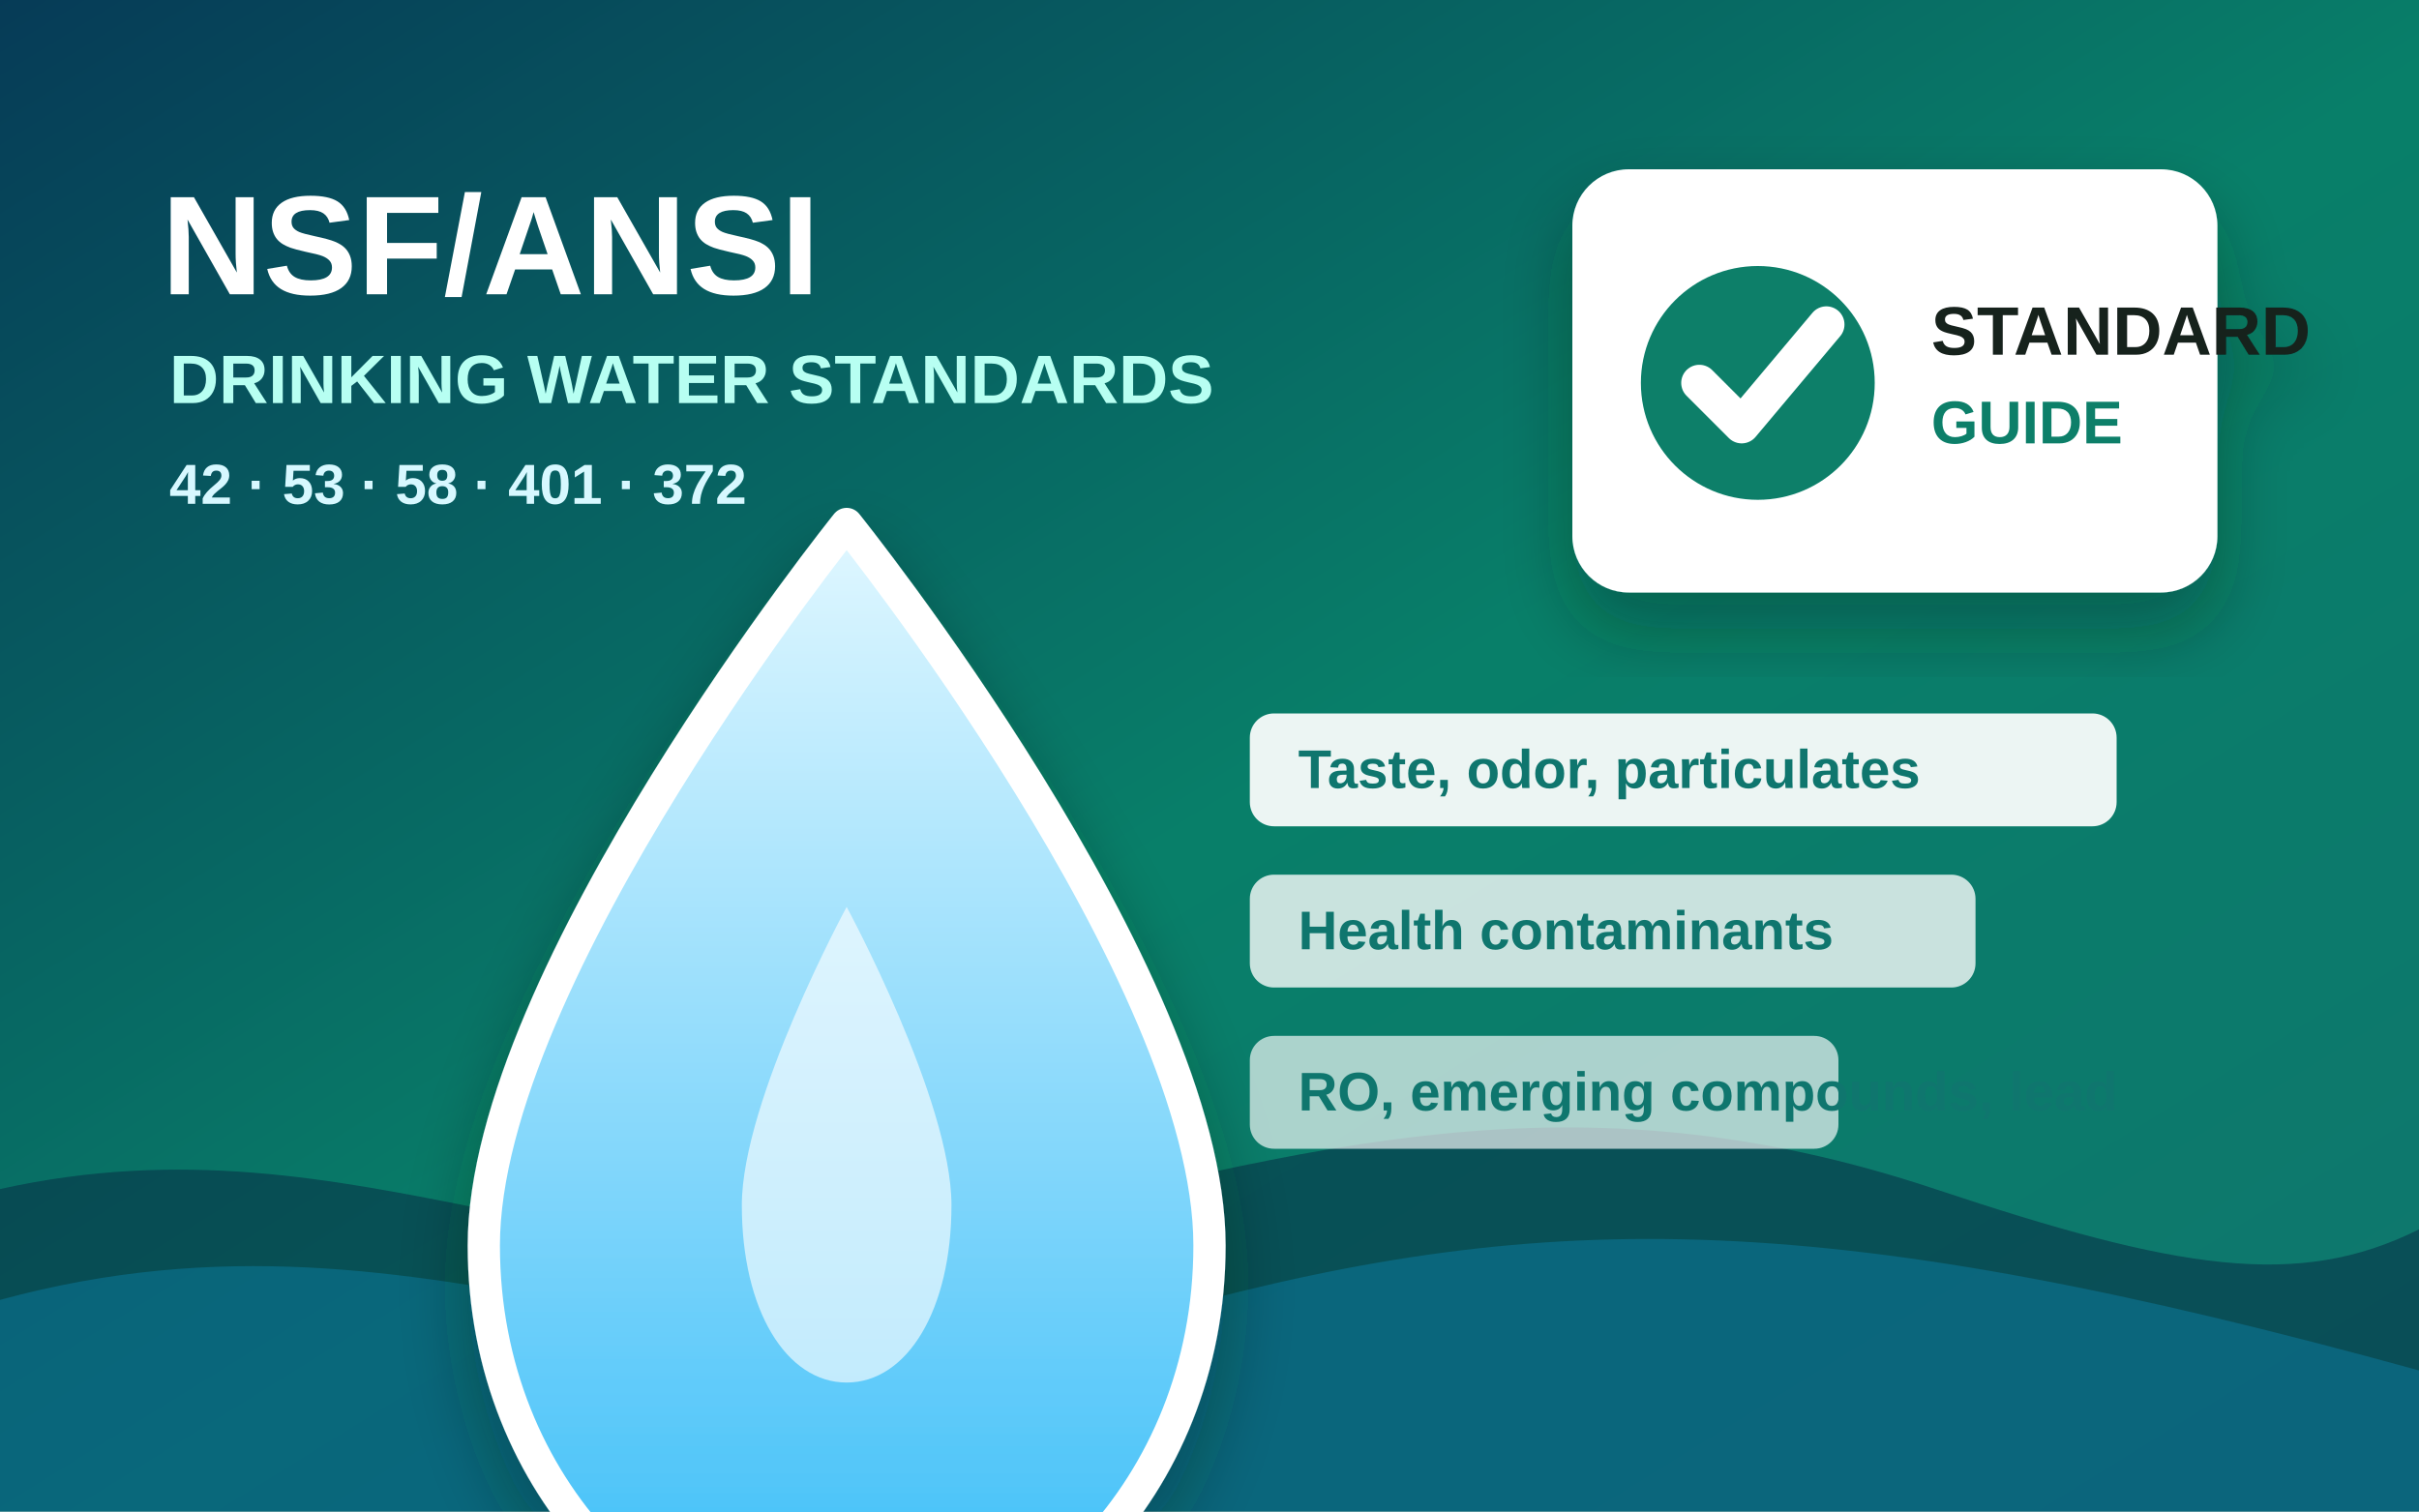
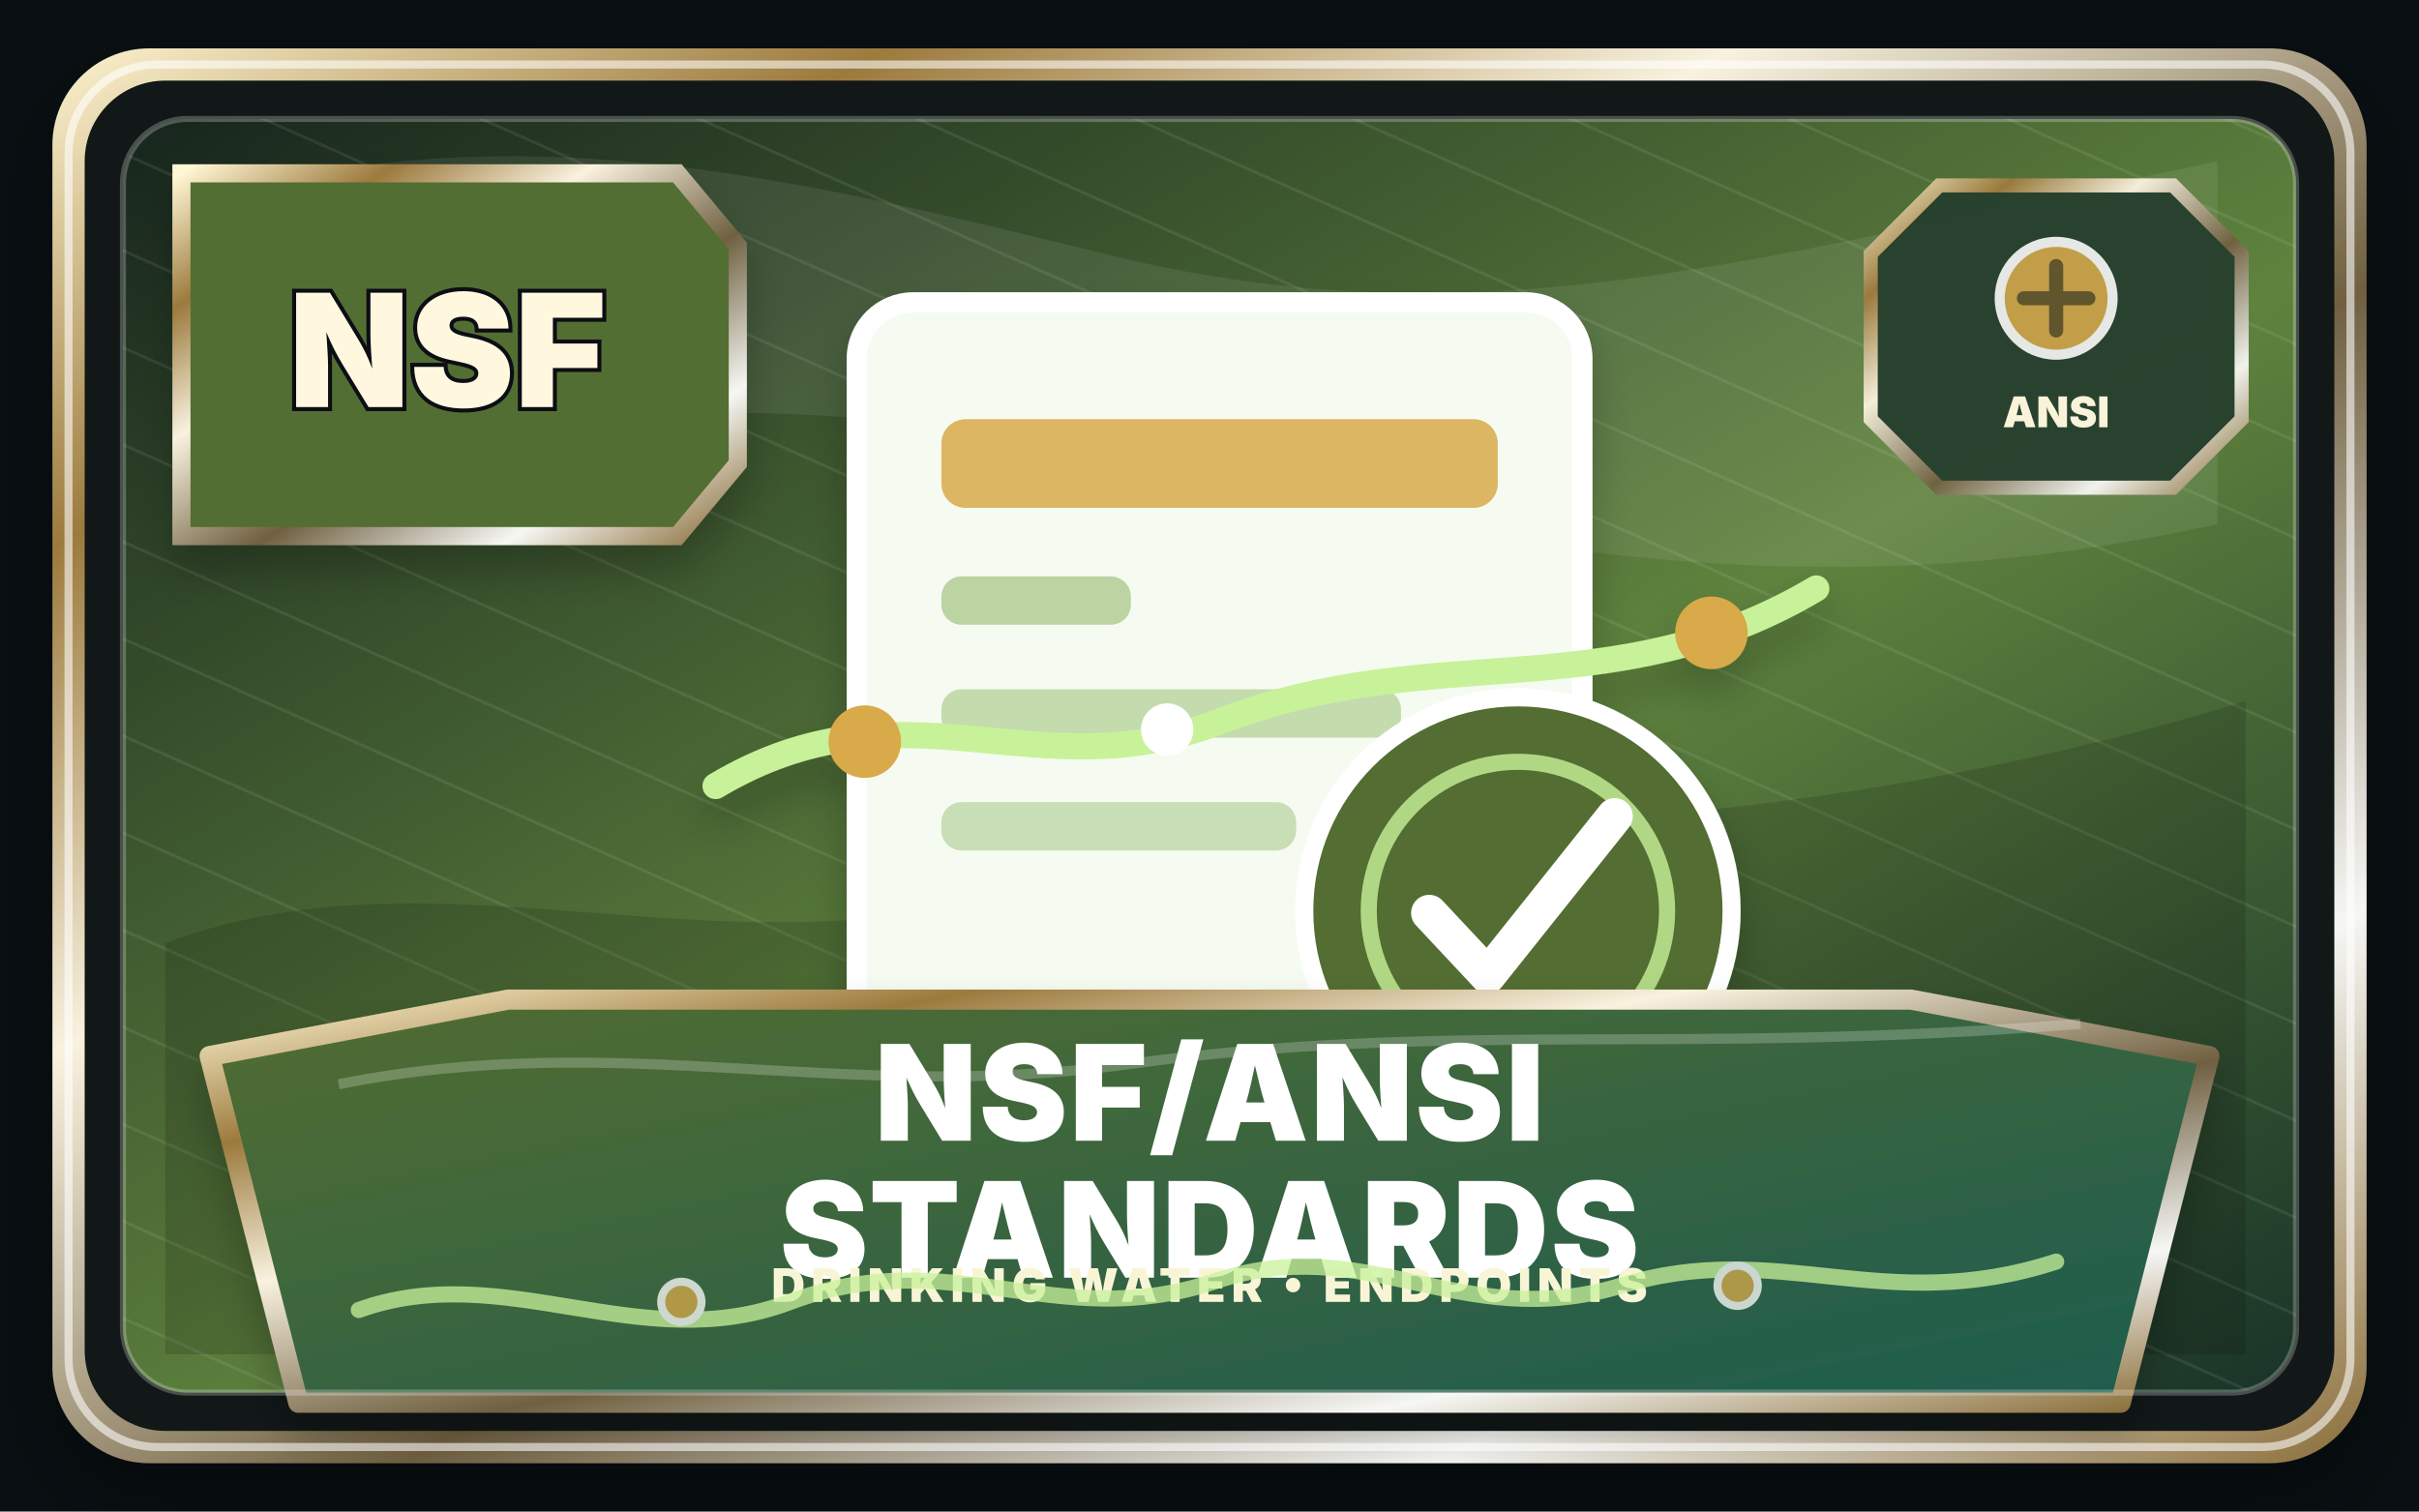
<svg xmlns="http://www.w3.org/2000/svg" viewBox="0 0 1200 750" role="img" aria-labelledby="title desc">
  <defs>
+     <linearGradient id="metal" x1="0" y1="0" x2="1" y2="1">
+       <stop offset="0%" stop-color="#fff6d4" />
+       <stop offset="18%" stop-color="#9c7a3d" />
+       <stop offset="36%" stop-color="#f9f2df" />
+       <stop offset="58%" stop-color="#706041" />
+       <stop offset="80%" stop-color="#f6f7f4" />
+       <stop offset="100%" stop-color="#886b36" />
+     </linearGradient>
    <linearGradient id="bg" x1="0" y1="0" x2="1" y2="1">
-       <stop offset="0%" stop-color="#063b57" />
-       <stop offset="52%" stop-color="#087f69" />
-       <stop offset="100%" stop-color="#0f766e" />
+       <stop offset="0%" stop-color="#17251d" />
+       <stop offset="56%" stop-color="#5f833e" />
+       <stop offset="100%" stop-color="#193328" />
    </linearGradient>
-     <linearGradient id="drop" x1="0" y1="0" x2="0" y2="1">
-       <stop offset="0%" stop-color="#e0f7ff" />
-       <stop offset="100%" stop-color="#38bdf8" />
+     <linearGradient id="titleGrad" x1="0" y1="0" x2="1" y2="1">
+       <stop offset="0%" stop-color="#526d31" />
+       <stop offset="100%" stop-color="#1d5c4f" />
    </linearGradient>
-     <filter id="shadow" x="-20%" y="-20%" width="140%" height="140%">
-       <feDropShadow dx="0" dy="18" stdDeviation="18" flood-color="#03251f" flood-opacity=".35" />
+     <linearGradient id="glass" x1="0" y1="0" x2="0" y2="1">
+       <stop offset="0%" stop-color="#ffffff" />
+       <stop offset="48%" stop-color="#c8f299" />
+       <stop offset="100%" stop-color="#7fae52" />
+     </linearGradient>
+     <linearGradient id="tube" x1="0" y1="0" x2="1" y2="1">
+       <stop offset="0%" stop-color="#f6ffff" />
+       <stop offset="45%" stop-color="#c8f299" />
+       <stop offset="100%" stop-color="#7fae52" />
+     </linearGradient>
+     <radialGradient id="wafer" cx="42%" cy="32%" r="68%">
+       <stop offset="0%" stop-color="#ffffff" />
+       <stop offset="28%" stop-color="#c8f299" />
+       <stop offset="58%" stop-color="#246850" />
+       <stop offset="100%" stop-color="#7fae52" />
+     </radialGradient>
+     <filter id="shadow" x="-10%" y="-10%" width="120%" height="120%">
+       <feDropShadow dx="0" dy="18" stdDeviation="18" flood-color="#000000" flood-opacity=".34" />
    </filter>
+     <filter id="softShadow" x="-20%" y="-20%" width="140%" height="140%">
+       <feDropShadow dx="0" dy="12" stdDeviation="10" flood-color="#000000" flood-opacity=".24" />
+     </filter>
+     <pattern id="pinstripe" width="44" height="44" patternUnits="userSpaceOnUse" patternTransform="rotate(24)">
+       <path d="M0 0 H44" stroke="#ffffff" stroke-width="3" opacity=".08" />
+     </pattern>
  </defs>
-   <rect width="1200" height="750" fill="url(#bg)" />
-   <path d="M0 590 C180 550 300 650 480 610 C650 570 780 530 960 590 C1080 630 1140 640 1200 610 L1200 750 L0 750 Z" fill="#052e45" opacity=".56" />
-   <path d="M0 645 C220 585 360 710 580 650 C770 598 910 600 1200 680 L1200 750 L0 750 Z" fill="#0ea5e9" opacity=".26" />
-   <g transform="translate(80 78)">
-     <text x="0" y="68" font-family="Arial, Helvetica, sans-serif" font-size="70" font-weight="900" fill="#ffffff">NSF/ANSI</text>
-     <text x="4" y="122" font-family="Arial, Helvetica, sans-serif" font-size="34" font-weight="800" fill="#b7fff2">DRINKING WATER STANDARDS</text>
-     <text x="4" y="172" font-family="Arial, Helvetica, sans-serif" font-size="28" font-weight="700" fill="#d7f8ff">42 · 53 · 58 · 401 · 372</text>
+   <style>
+     text { font-family: Inter, "Segoe UI", Arial, sans-serif; }
+   </style>
+   <rect width="1200" height="750" fill="#090f12" />
+   <rect x="26" y="24" width="1148" height="702" rx="48" fill="url(#metal)" filter="url(#shadow)" />
+   <rect x="42" y="40" width="1116" height="670" rx="40" fill="#111817" />
+   <rect x="61" y="59" width="1078" height="632" rx="32" fill="url(#bg)" />
+   <rect x="61" y="59" width="1078" height="632" rx="32" fill="url(#pinstripe)" />
+   <path d="M92 102 C248 52 394 88 548 126 C734 172 872 128 1100 80 L1100 260 C912 302 754 276 586 234 C382 184 224 202 92 260 Z" fill="#ffffff" opacity=".08" />
+   <path d="M82 468 C214 418 354 484 496 444 C664 396 836 432 1114 348 L1114 672 H82 Z" fill="#000000" opacity=".14" />
+   <g transform="translate(90 86)" filter="url(#softShadow)">
+     <path d="M0 0 H246 L276 36 V144 L246 180 H0 Z" fill="#536e33" stroke="url(#metal)" stroke-width="9" />
+     <text x="132" y="116" text-anchor="middle" font-size="78" font-weight="950" fill="#fff8df" stroke="#0b1114" stroke-width="4" paint-order="stroke">NSF</text>
  </g>
-   <g transform="translate(780 84)" filter="url(#shadow)">
-     <rect x="0" y="0" width="320" height="210" rx="28" fill="#ffffff" />
-     <circle cx="92" cy="106" r="58" fill="#087f69" />
-     <path d="M63 106 L84 127 L126 77" fill="none" stroke="#ffffff" stroke-width="18" stroke-linecap="round" stroke-linejoin="round" />
-     <text x="178" y="92" font-family="Arial, Helvetica, sans-serif" font-size="34" font-weight="900" fill="#17201c">STANDARD</text>
-     <text x="178" y="136" font-family="Arial, Helvetica, sans-serif" font-size="30" font-weight="800" fill="#087f69">GUIDE</text>
+   <g transform="translate(928 92)" opacity=".96">
+     <path d="M34 0 H150 L184 34 V116 L150 150 H34 L0 116 V34 Z" fill="#263f2e" stroke="url(#metal)" stroke-width="7" />
+     <circle cx="92" cy="56" r="28" fill="#d8aa4a" opacity=".9" stroke="#fff" stroke-width="5" />
+     <path d="M76 56 h32 M92 40 v32" stroke="#0c1214" stroke-width="7" stroke-linecap="round" opacity=".54" />
+     <text x="92" y="120" text-anchor="middle" font-size="21" font-weight="900" fill="#fff8df">ANSI</text>
  </g>
-   <g transform="translate(190 260)" filter="url(#shadow)">
-     <path d="M230 0 C230 0 410 224 410 358 C410 480 318 565 230 565 C142 565 50 480 50 358 C50 224 230 0 230 0 Z" fill="url(#drop)" stroke="#ffffff" stroke-width="16" stroke-linejoin="round" />
-     <path d="M178 338 C178 286 230 190 230 190 C230 190 282 286 282 338 C282 390 260 426 230 426 C200 426 178 390 178 338 Z" fill="#ffffff" opacity=".62" />
+   <g transform="translate(355 120)" filter="url(#softShadow)">
+     <rect x="70" y="30" width="360" height="430" rx="28" fill="#f6fbf1" stroke="#ffffff" stroke-width="10" />
+     <rect x="112" y="88" width="276" height="44" rx="12" fill="#d8aa4a" opacity=".85" />
+     <rect x="112" y="166" width="94" height="24" rx="10" fill="#7fae52" opacity=".5" />
+     <rect x="112" y="222" width="228" height="24" rx="10" fill="#7fae52" opacity=".42" />
+     <rect x="112" y="278" width="176" height="24" rx="10" fill="#7fae52" opacity=".38" />
+     <circle cx="398" cy="332" r="106" fill="#526d31" stroke="#ffffff" stroke-width="9" />
+     <circle cx="398" cy="332" r="74" fill="none" stroke="#c8f299" stroke-width="8" opacity=".8" />
+     <path d="M354 333 l29 31 l63 -79" fill="none" stroke="#ffffff" stroke-width="18" stroke-linecap="round" stroke-linejoin="round" />
+     <path d="M0 270 C94 214 158 274 250 238 C356 197 445 232 546 172" fill="none" stroke="#c8f299" stroke-width="13" stroke-linecap="round" />
+     <circle cx="74" cy="248" r="18" fill="#d8aa4a" />
+     <circle cx="224" cy="242" r="13" fill="#ffffff" />
+     <circle cx="494" cy="194" r="18" fill="#d8aa4a" />
  </g>
-   <g transform="translate(620 354)">
-     <rect x="0" y="0" width="430" height="56" rx="12" fill="#ffffff" opacity=".92" />
-     <rect x="0" y="80" width="360" height="56" rx="12" fill="#ffffff" opacity=".78" />
-     <rect x="0" y="160" width="292" height="56" rx="12" fill="#ffffff" opacity=".66" />
-     <text x="24" y="37" font-family="Arial, Helvetica, sans-serif" font-size="27" font-weight="900" fill="#0f766e">Taste, odor, particulates</text>
-     <text x="24" y="117" font-family="Arial, Helvetica, sans-serif" font-size="27" font-weight="900" fill="#0f766e">Health contaminants</text>
-     <text x="24" y="197" font-family="Arial, Helvetica, sans-serif" font-size="27" font-weight="900" fill="#0f766e">RO, emerging compounds, lead</text>
+   <g filter="url(#softShadow)">
+     <path d="M104 524 L252 496 H948 L1096 524 L1052 696 H148 Z" fill="url(#titleGrad)" stroke="url(#metal)" stroke-width="10" stroke-linejoin="round" />
+     <path d="M168 538 C308 510 418 548 560 528 C720 506 832 524 1032 508" fill="none" stroke="#ffffff" stroke-width="5" opacity=".22" />
+     <text x="600" y="566" text-anchor="middle" font-size="66" font-weight="900" fill="#fff" letter-spacing="1">NSF/ANSI</text>
+     <text x="600" y="634" text-anchor="middle" font-size="66" font-weight="900" fill="#fff" letter-spacing="1">STANDARDS</text>
+     <text x="600" y="646" text-anchor="middle" font-size="23" font-weight="850" fill="#f8f5d6" letter-spacing="3">DRINKING WATER • ENDPOINTS</text>
+     <g opacity=".75">
+       <path d="M178 650 C250 624 318 674 392 646 C472 616 524 662 602 636 C678 610 724 662 804 638 C882 614 934 654 1020 626" fill="none" stroke="#c8f299" stroke-width="8" stroke-linecap="round" />
+       <circle cx="338" cy="646" r="10" fill="#d8aa4a" stroke="#fff" stroke-width="4" />
+       <circle cx="862" cy="638" r="10" fill="#d8aa4a" stroke="#fff" stroke-width="4" />
+     </g>
  </g>
+   <rect x="61" y="59" width="1078" height="632" rx="32" fill="none" stroke="#ffffff" stroke-width="3" opacity=".24" />
+   <rect x="34" y="32" width="1132" height="686" rx="44" fill="none" stroke="#ffffff" stroke-width="4" opacity=".58" />
</svg>
